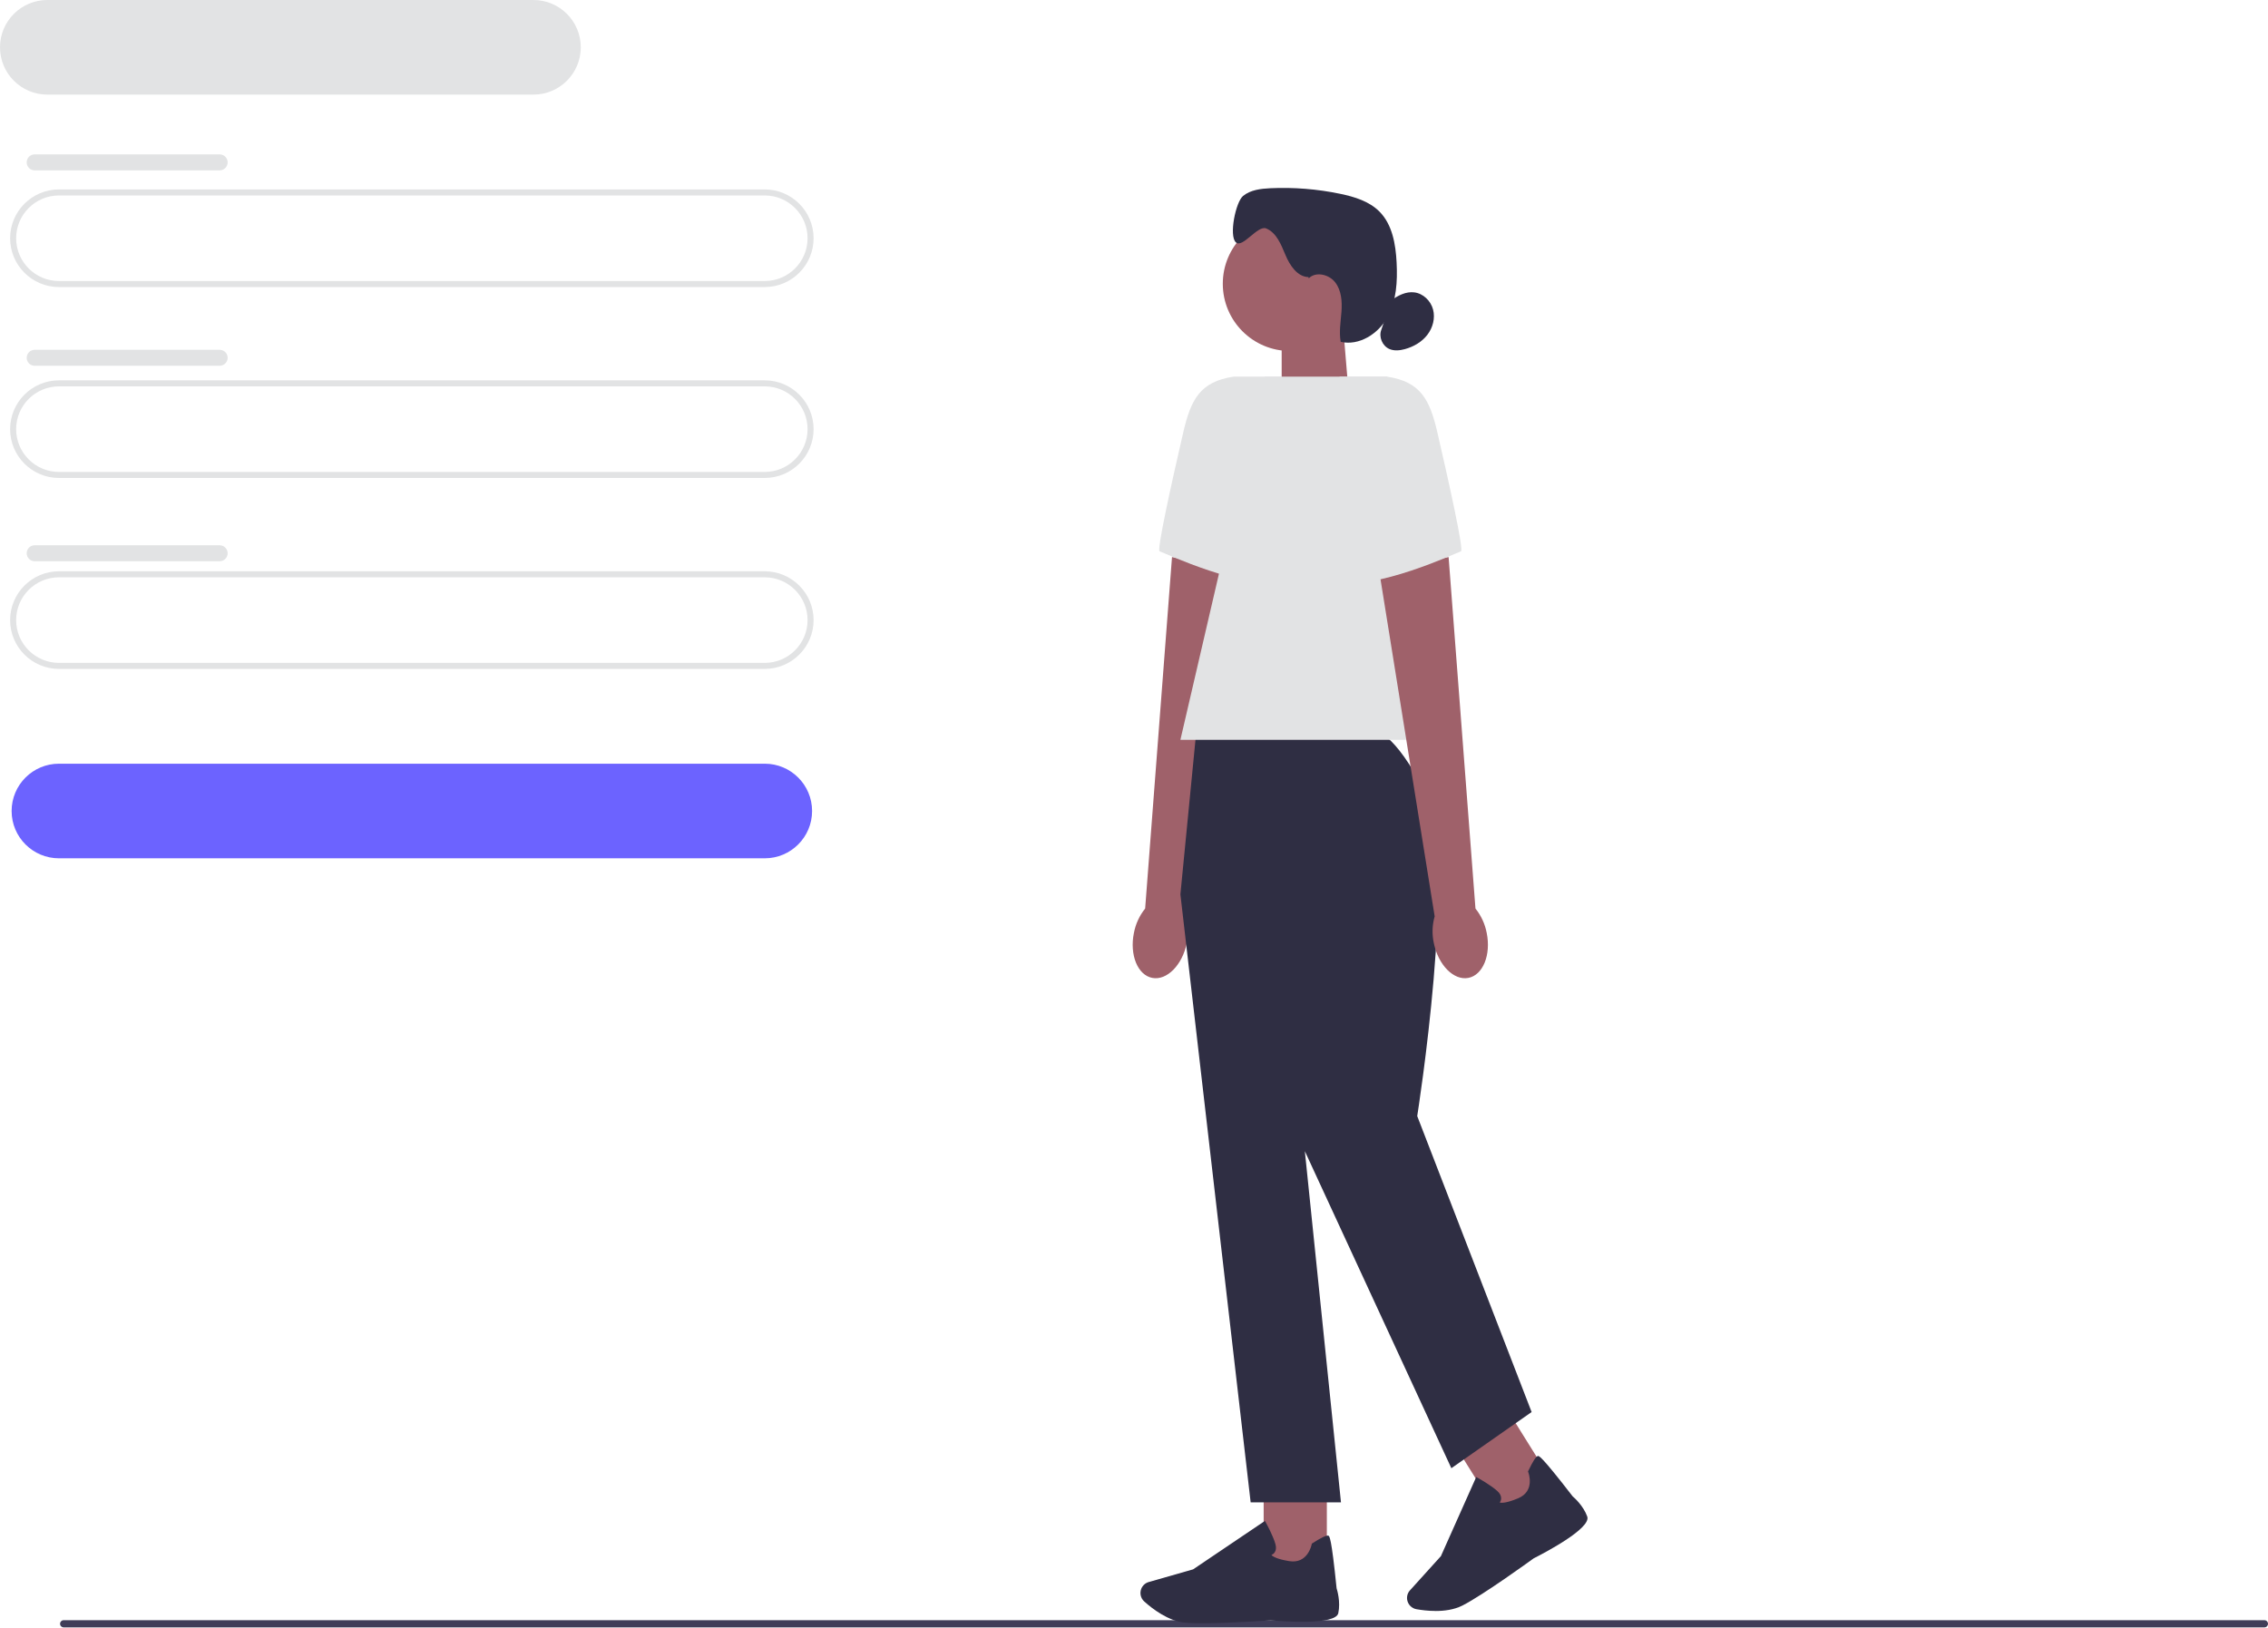
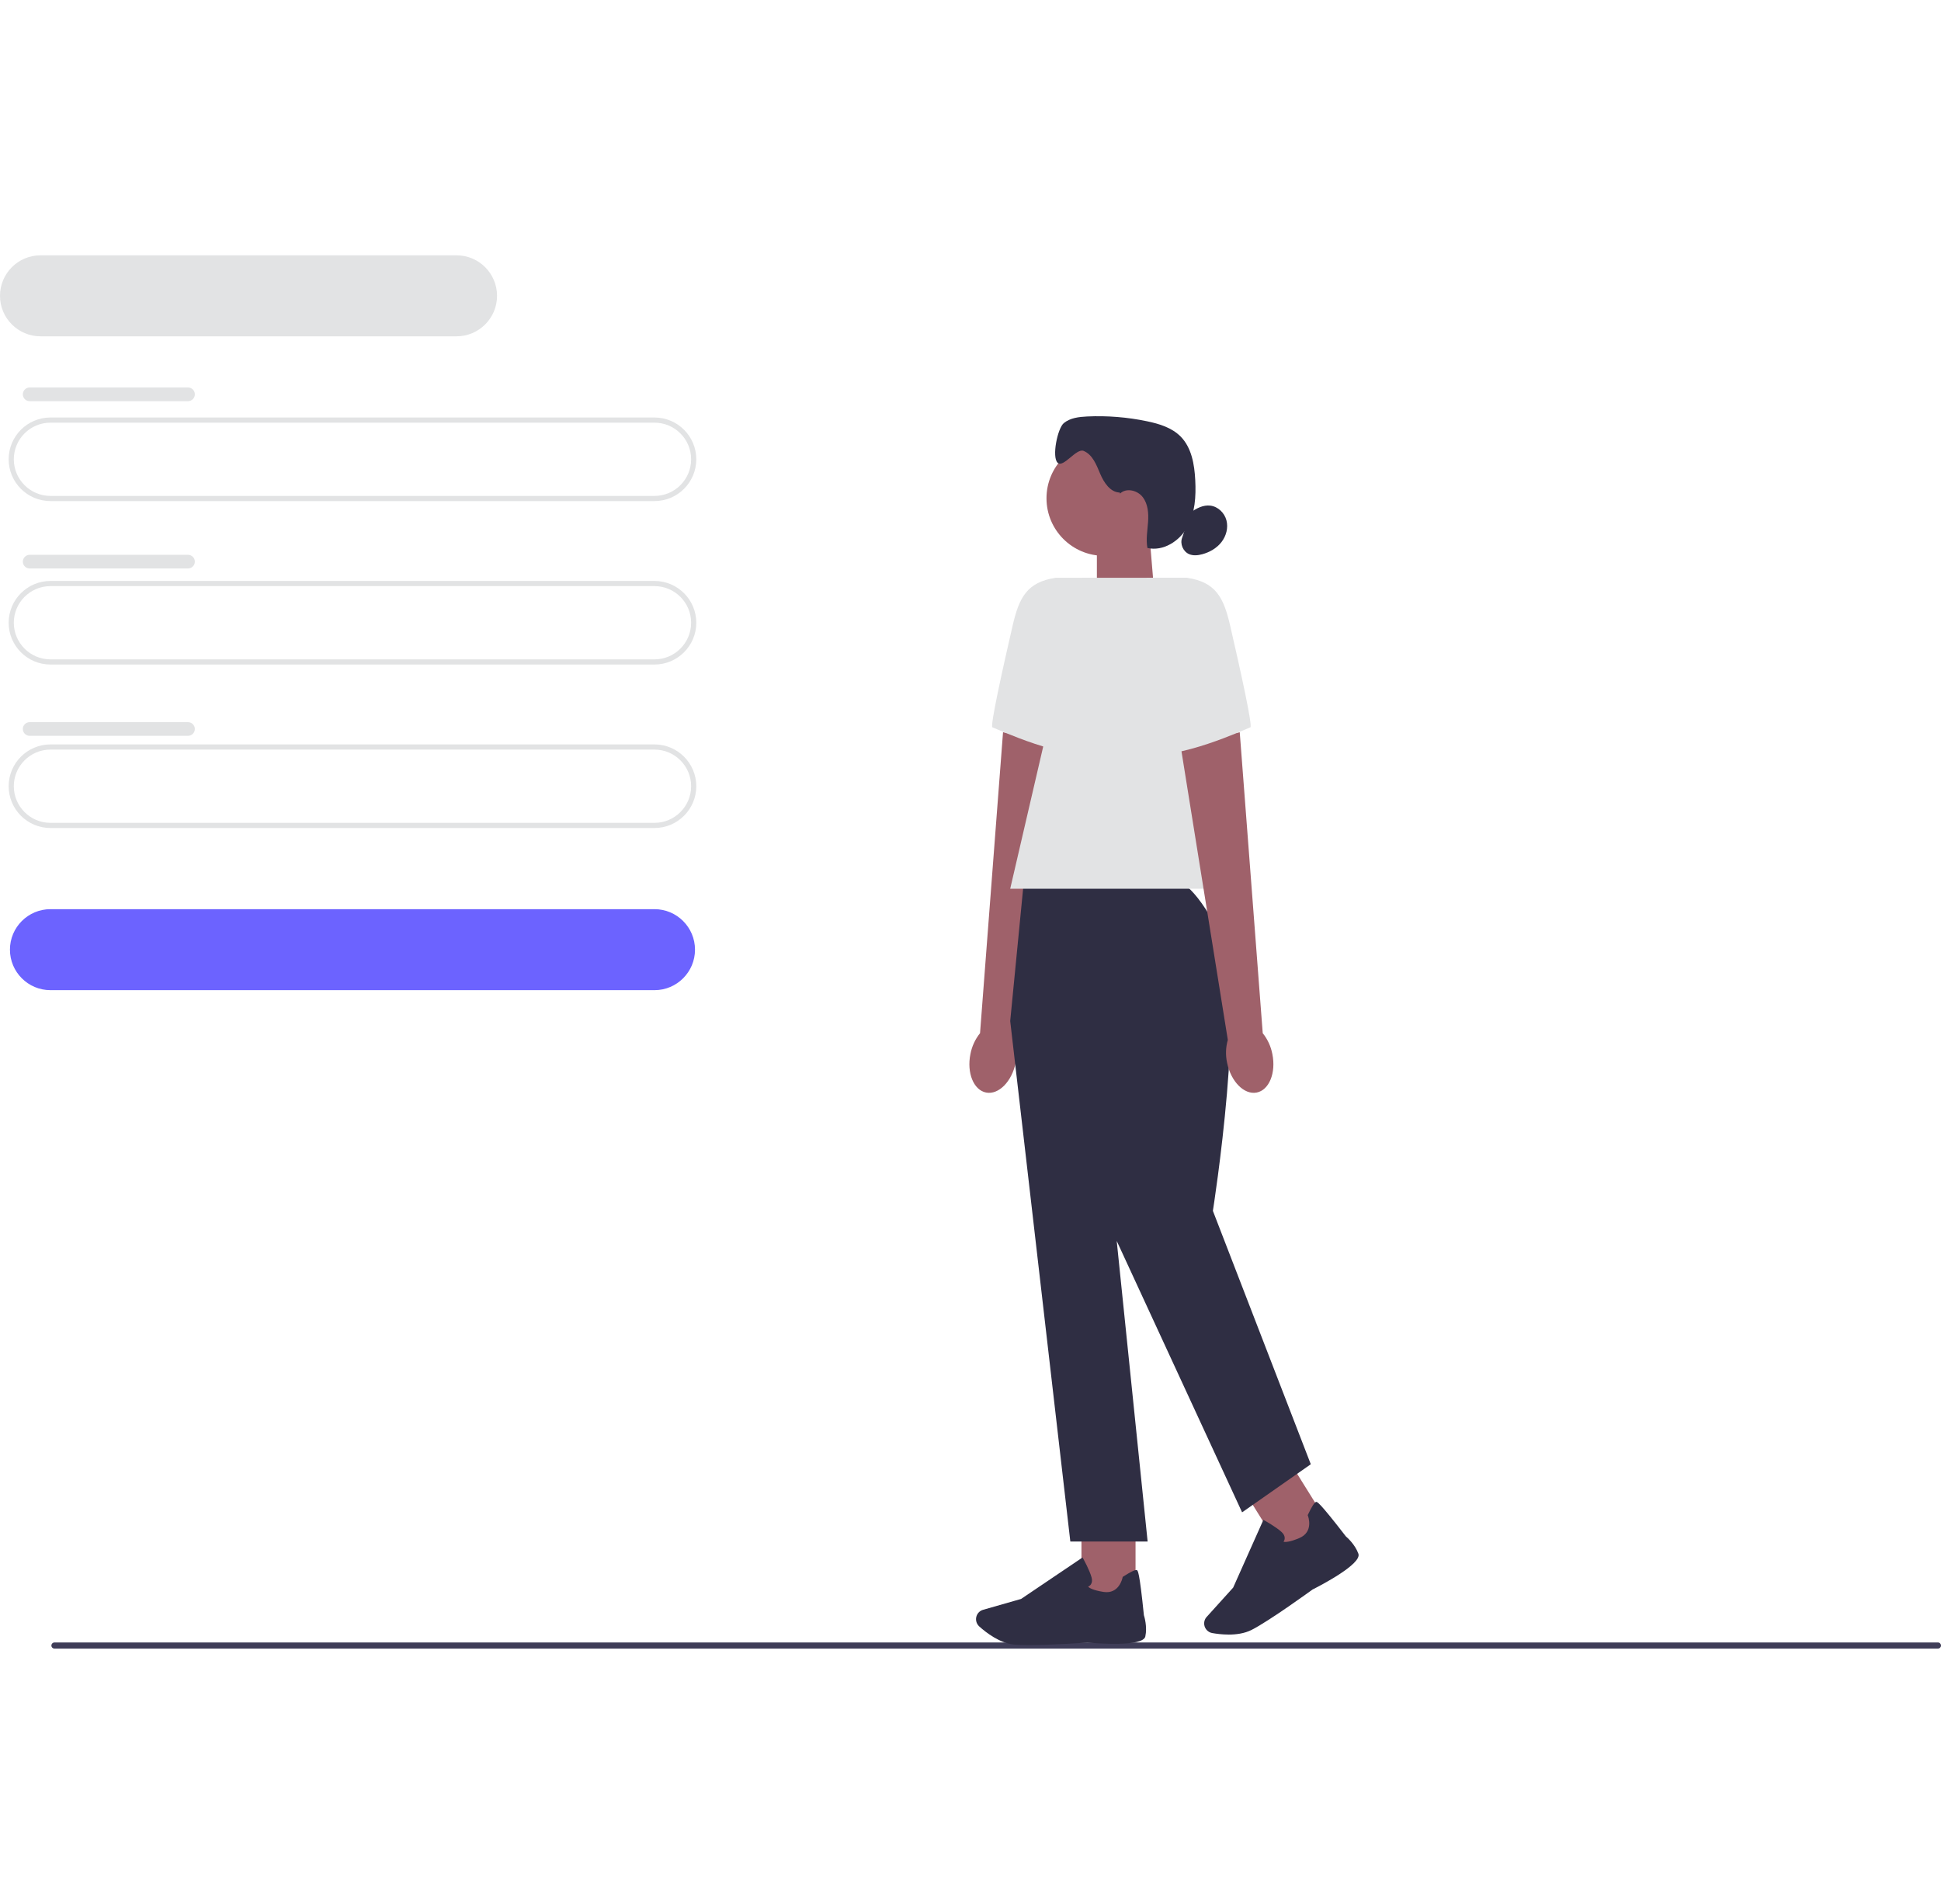
- <svg xmlns="http://www.w3.org/2000/svg" width="751.57" height="539.42" viewBox="0 0 751.57 539.42">
+ <svg xmlns="http://www.w3.org/2000/svg" width="550" height="539.42" viewBox="0 0 751.57 539.42">
  <path d="m19.9,538.23c0,.66.53,1.19,1.19,1.19h729.29c.66,0,1.19-.53,1.19-1.19s-.53-1.19-1.19-1.19H21.09c-.66,0-1.19.53-1.19,1.19Z" fill="#3f3d58" />
  <path d="m253.43,95.15H19.53c-8.92,0-16.18-7.26-16.18-16.18s7.26-16.18,16.18-16.18h233.9c8.92,0,16.18,7.26,16.18,16.18s-7.26,16.18-16.18,16.18ZM19.53,64.79c-7.82,0-14.18,6.36-14.18,14.18s6.36,14.18,14.18,14.18h233.9c7.82,0,14.18-6.36,14.18-14.18s-6.36-14.18-14.18-14.18H19.53Z" fill="#e2e3e4" />
  <path d="m253.43,284.5H19.53c-8.65,0-15.68-7.03-15.68-15.68s7.03-15.68,15.68-15.68h233.9c8.65,0,15.68,7.03,15.68,15.68s-7.03,15.68-15.68,15.68Z" fill="#6c63ff" />
  <path d="m176.78,31.36H15.68C7.03,31.36,0,24.33,0,15.68S7.03,0,15.68,0h161.1c8.65,0,15.68,7.03,15.68,15.68s-7.03,15.68-15.68,15.68Z" fill="#e2e3e4" />
  <path d="m253.43,158.43H19.53c-8.92,0-16.18-7.26-16.18-16.18s7.26-16.18,16.18-16.18h233.9c8.92,0,16.18,7.26,16.18,16.18s-7.26,16.18-16.18,16.18Zm-233.9-30.36c-7.82,0-14.18,6.36-14.18,14.18s6.36,14.18,14.18,14.18h233.9c7.82,0,14.18-6.36,14.18-14.18s-6.36-14.18-14.18-14.18H19.53Z" fill="#e2e3e4" />
  <path d="m253.43,221.72H19.53c-8.92,0-16.18-7.26-16.18-16.18s7.26-16.18,16.18-16.18h233.9c8.92,0,16.18,7.26,16.18,16.18s-7.26,16.18-16.18,16.18Zm-233.9-30.36c-7.82,0-14.18,6.36-14.18,14.18s6.36,14.18,14.18,14.18h233.9c7.82,0,14.18-6.36,14.18-14.18s-6.36-14.18-14.18-14.18H19.53Z" fill="#e2e3e4" />
  <path d="m11.49,51.17h61.3c1.46,0,2.65,1.18,2.65,2.65h0c0,1.46-1.19,2.65-2.65,2.65H11.49c-1.46,0-2.65-1.18-2.65-2.65h0c0-1.46,1.19-2.65,2.65-2.65Z" fill="#e2e3e4" />
  <path d="m11.49,115.95h61.3c1.46,0,2.65,1.18,2.65,2.64h0c0,1.46-1.19,2.65-2.65,2.65H11.49c-1.46,0-2.65-1.18-2.65-2.64h0c0-1.46,1.19-2.65,2.65-2.65Z" fill="#e2e3e4" />
  <path d="m11.49,180.74h61.3c1.46,0,2.65,1.18,2.65,2.65h0c0,1.46-1.19,2.64-2.65,2.64H11.49c-1.46,0-2.65-1.18-2.65-2.65h0c0-1.46,1.19-2.64,2.65-2.64Z" fill="#e2e3e4" />
  <g>
    <polygon points="447.08 132.26 424.72 139.62 424.72 107.43 445.01 107.43 447.08 132.26" fill="#9f616a" />
    <circle cx="427.49" cy="94.06" r="22.28" fill="#9f616a" />
    <path d="m433.61,91.85c-3.73-.11-6.18-3.88-7.63-7.32s-2.94-7.39-6.4-8.81c-2.83-1.16-7.82,6.69-10.05,4.6-2.33-2.18-.06-13.37,2.41-15.38,2.47-2.01,5.85-2.4,9.03-2.55,7.76-.36,15.57.27,23.18,1.86,4.71.98,9.55,2.46,12.95,5.86,4.3,4.32,5.4,10.83,5.71,16.92.32,6.23-.04,12.75-3.07,18.2s-9.37,9.47-15.45,8.08c-.61-3.3.01-6.69.25-10.05.23-3.35-.01-6.97-2.06-9.64-2.04-2.67-6.42-3.73-8.8-1.36" fill="#2f2e43" />
    <path d="m461.02,99.57c2.23-1.63,4.9-3,7.64-2.66,2.96.36,5.47,2.8,6.23,5.69s-.09,6.07-1.93,8.43c-1.83,2.36-4.56,3.92-7.44,4.7-1.67.45-3.5.64-5.09-.04-2.34-1.01-3.61-4-2.69-6.38" fill="#2f2e43" />
    <g>
      <path id="uuid-00bc58e7-734f-4d7c-a085-03c0cd267642-164" d="m375.76,309.2c-1.49,7.32,1.24,14.01,6.08,14.94s9.97-4.26,11.45-11.58c.63-2.92.53-5.94-.29-8.82l18.43-114.75-23.05-4.34-8.9,116.5c-1.89,2.36-3.16,5.12-3.72,8.06h0Z" fill="#9f616a" />
      <path d="m424.48,124.85h-15.73c-11.12,1.69-14.14,7.62-16.67,18.58-3.86,16.72-8.79,38.98-7.81,39.31,1.57.52,28.35,13.12,42,10.24l-1.79-68.13h0Z" fill="#e2e3e4" />
    </g>
    <rect x="418.75" y="490.36" width="20.94" height="29.71" fill="#9f616a" />
    <path d="m398.36,538.05c-2.2,0-4.16-.05-5.64-.19-5.56-.51-10.87-4.62-13.54-7.02-1.2-1.08-1.58-2.8-.96-4.28h0c.45-1.06,1.34-1.86,2.45-2.17l14.7-4.2,23.8-16.06.27.48c.1.18,2.44,4.39,3.22,7.23.3,1.08.22,1.98-.23,2.68-.31.48-.75.76-1.1.92.43.45,1.78,1.37,5.94,2.03,6.07.96,7.35-5.33,7.4-5.59l.04-.21.18-.12c2.89-1.86,4.67-2.71,5.28-2.53.38.11,1.02.31,2.75,17.44.17.54,1.38,4.48.56,8.25-.89,4.1-18.81,2.69-22.4,2.37-.1.01-13.52.97-22.71.97h0Z" fill="#2f2e43" />
    <rect x="487.82" y="470.31" width="20.94" height="29.71" transform="translate(-181.25 337.18) rotate(-31.95)" fill="#9f616a" />
    <path d="m475.72,533.98c-2.46,0-4.72-.3-6.33-.58-1.58-.28-2.82-1.54-3.08-3.12h0c-.18-1.14.15-2.29.93-3.14l10.25-11.34,11.7-26.22.48.26c.18.1,4.39,2.43,6.56,4.43.83.76,1.24,1.57,1.22,2.4-.01.58-.23,1.04-.45,1.37.6.16,2.23.22,6.11-1.42,5.66-2.39,3.42-8.41,3.32-8.66l-.08-.2.09-.19c1.47-3.11,2.52-4.77,3.14-4.94.39-.11,1.03-.28,11.56,13.35.43.36,3.54,3.07,4.84,6.7,1.41,3.95-14.54,12.24-17.75,13.86-.1.08-16.79,12.21-23.65,15.66-2.72,1.37-5.94,1.79-8.87,1.79h0Z" fill="#2f2e43" />
    <path d="m455.11,241.91h-58.63l-5.32,54.54,23.28,201.52h29.93l-11.97-116.39,48.55,105.08,26.6-18.62-37.91-98.1s13.54-85.46,2.9-106.75c-10.64-21.28-17.43-21.28-17.43-21.28h0Z" fill="#2f2e43" />
    <polygon points="484.28 245.23 391.16 245.23 419.1 124.85 459.67 124.85 484.28 245.23" fill="#e2e3e4" />
    <path id="uuid-ece83039-1aa0-468e-a846-e0cb6ecd6032-165" d="m492.66,309.2c1.49,7.32-1.24,14.01-6.08,14.94s-9.97-4.26-11.45-11.58c-.63-2.92-.53-5.94.29-8.82l-18.43-114.75,23.05-4.34,8.9,116.5c1.89,2.36,3.16,5.12,3.72,8.06h0Z" fill="#9f616a" />
    <path d="m443.94,124.85h15.73c11.12,1.69,14.14,7.62,16.67,18.58,3.86,16.72,8.79,38.98,7.81,39.31-1.57.52-28.35,13.12-42,10.24l1.79-68.13h0Z" fill="#e2e3e4" />
  </g>
</svg>
